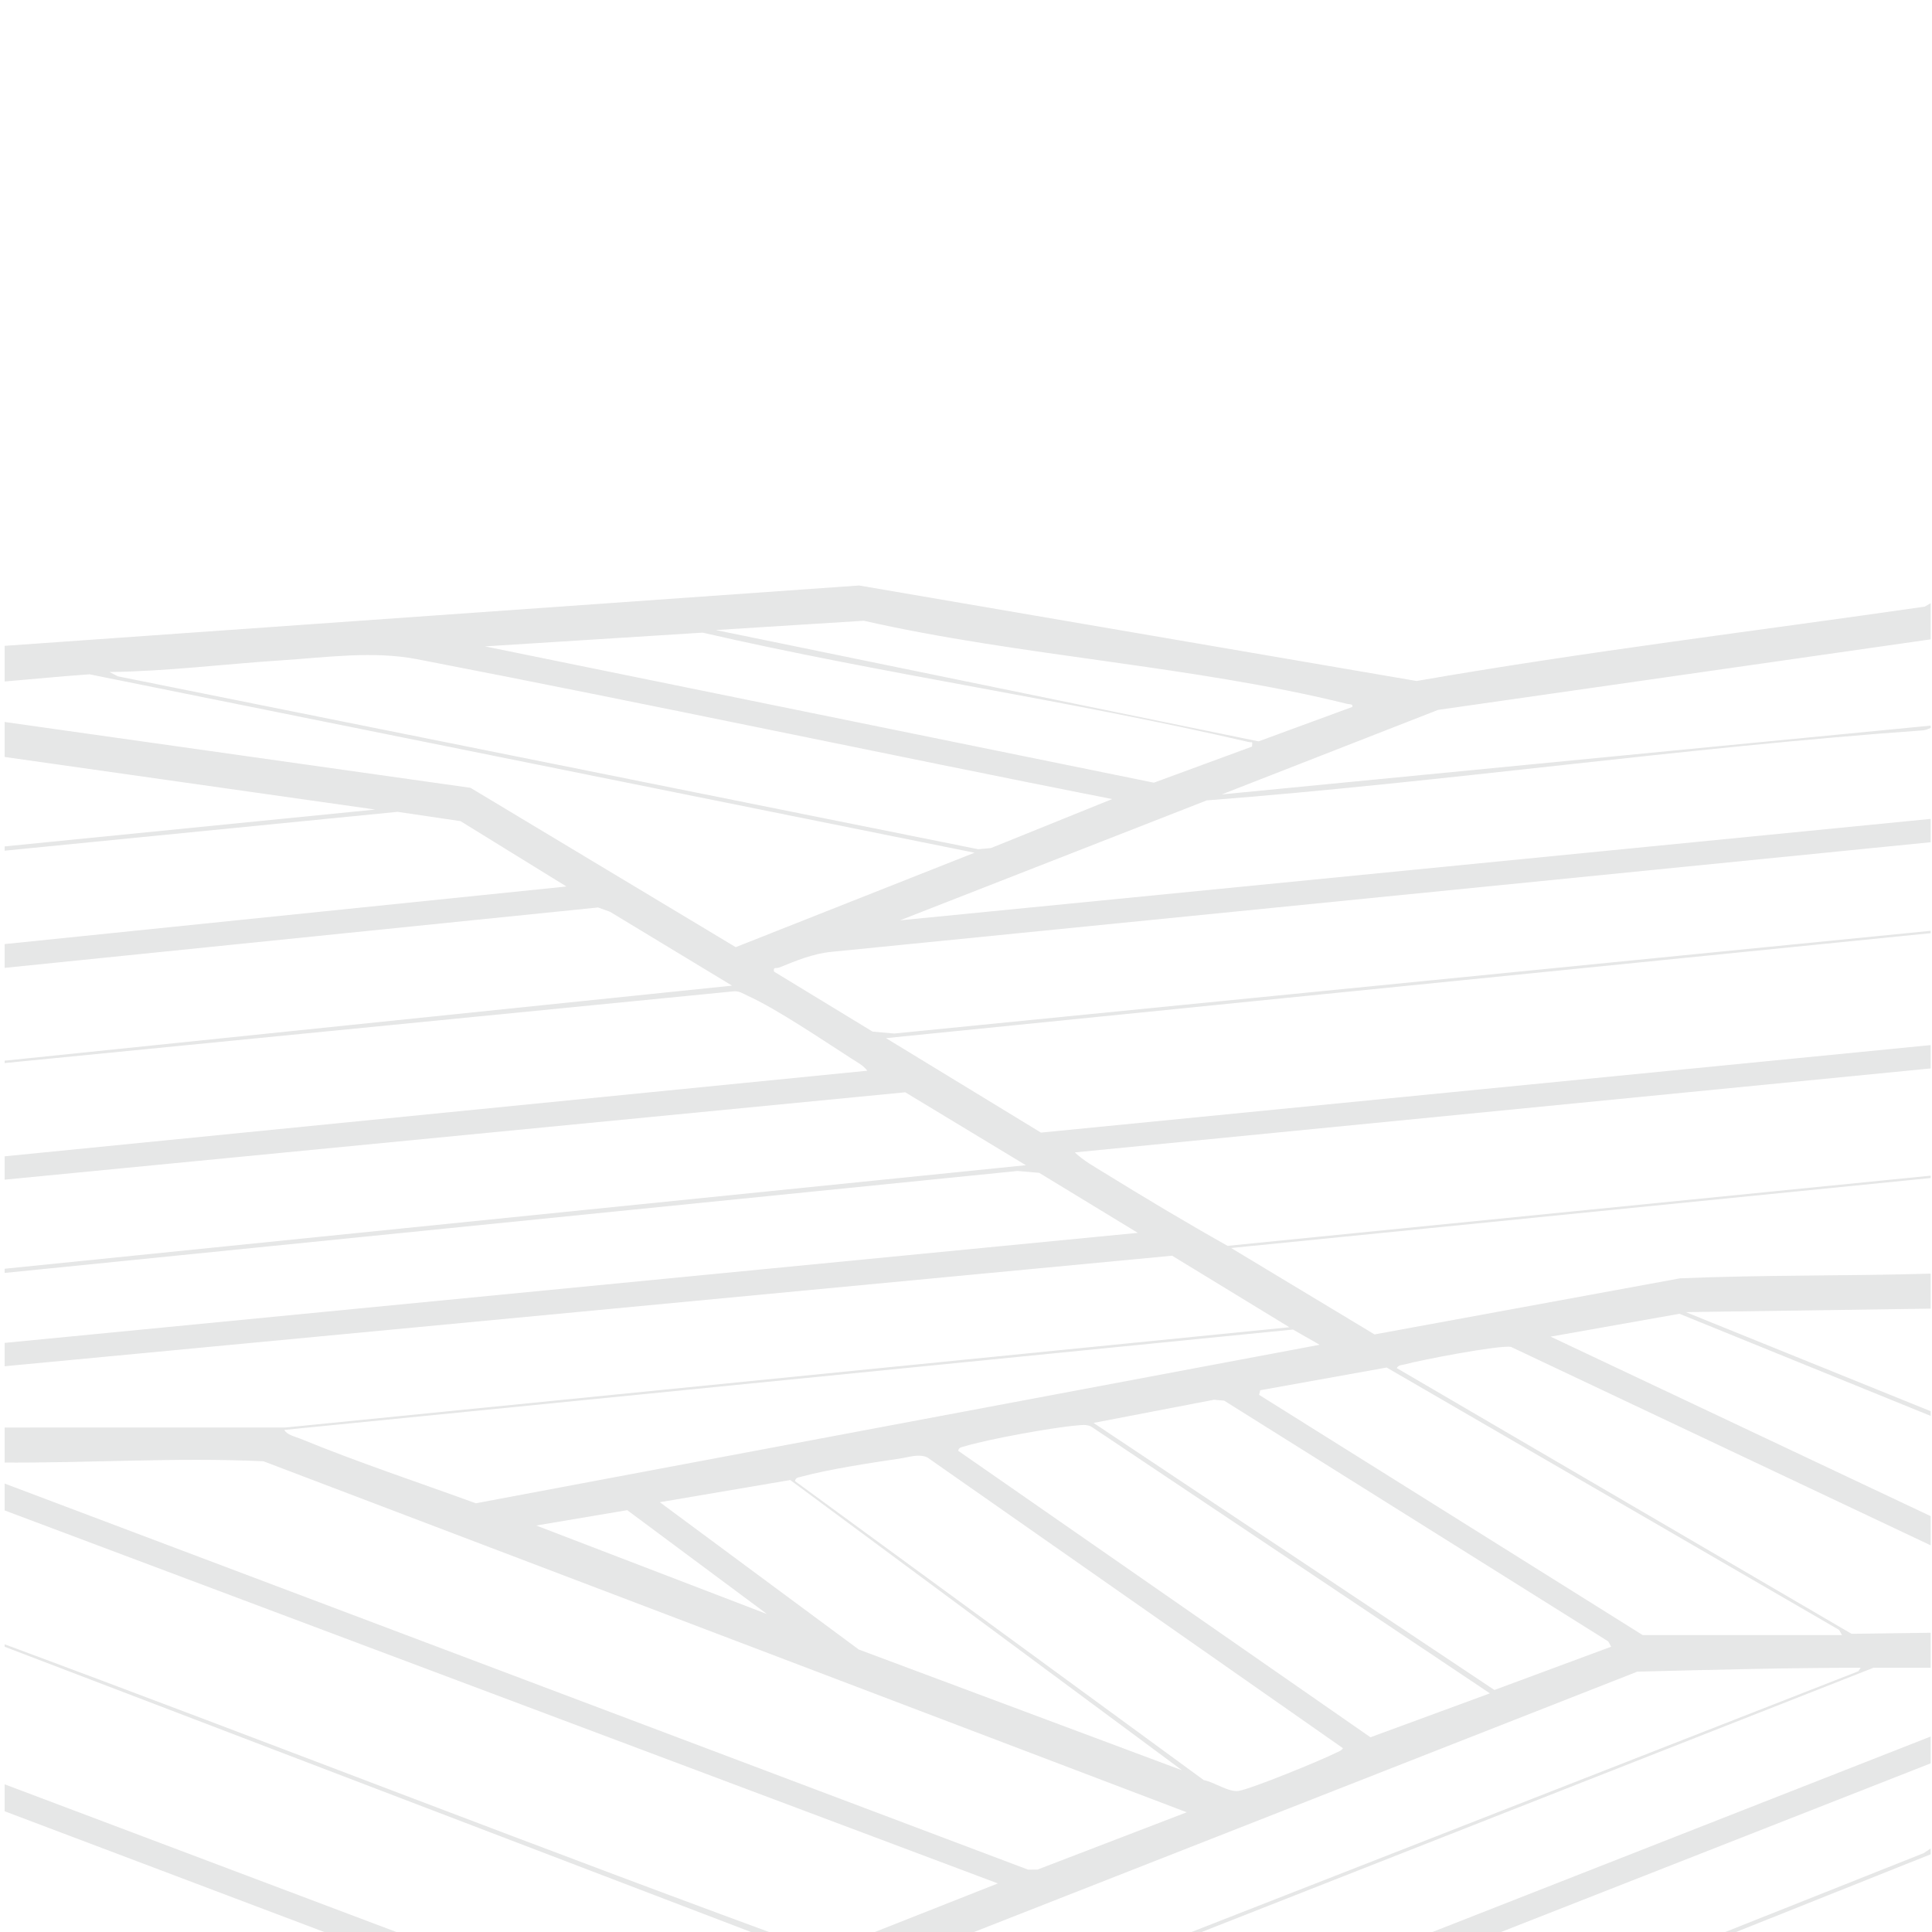
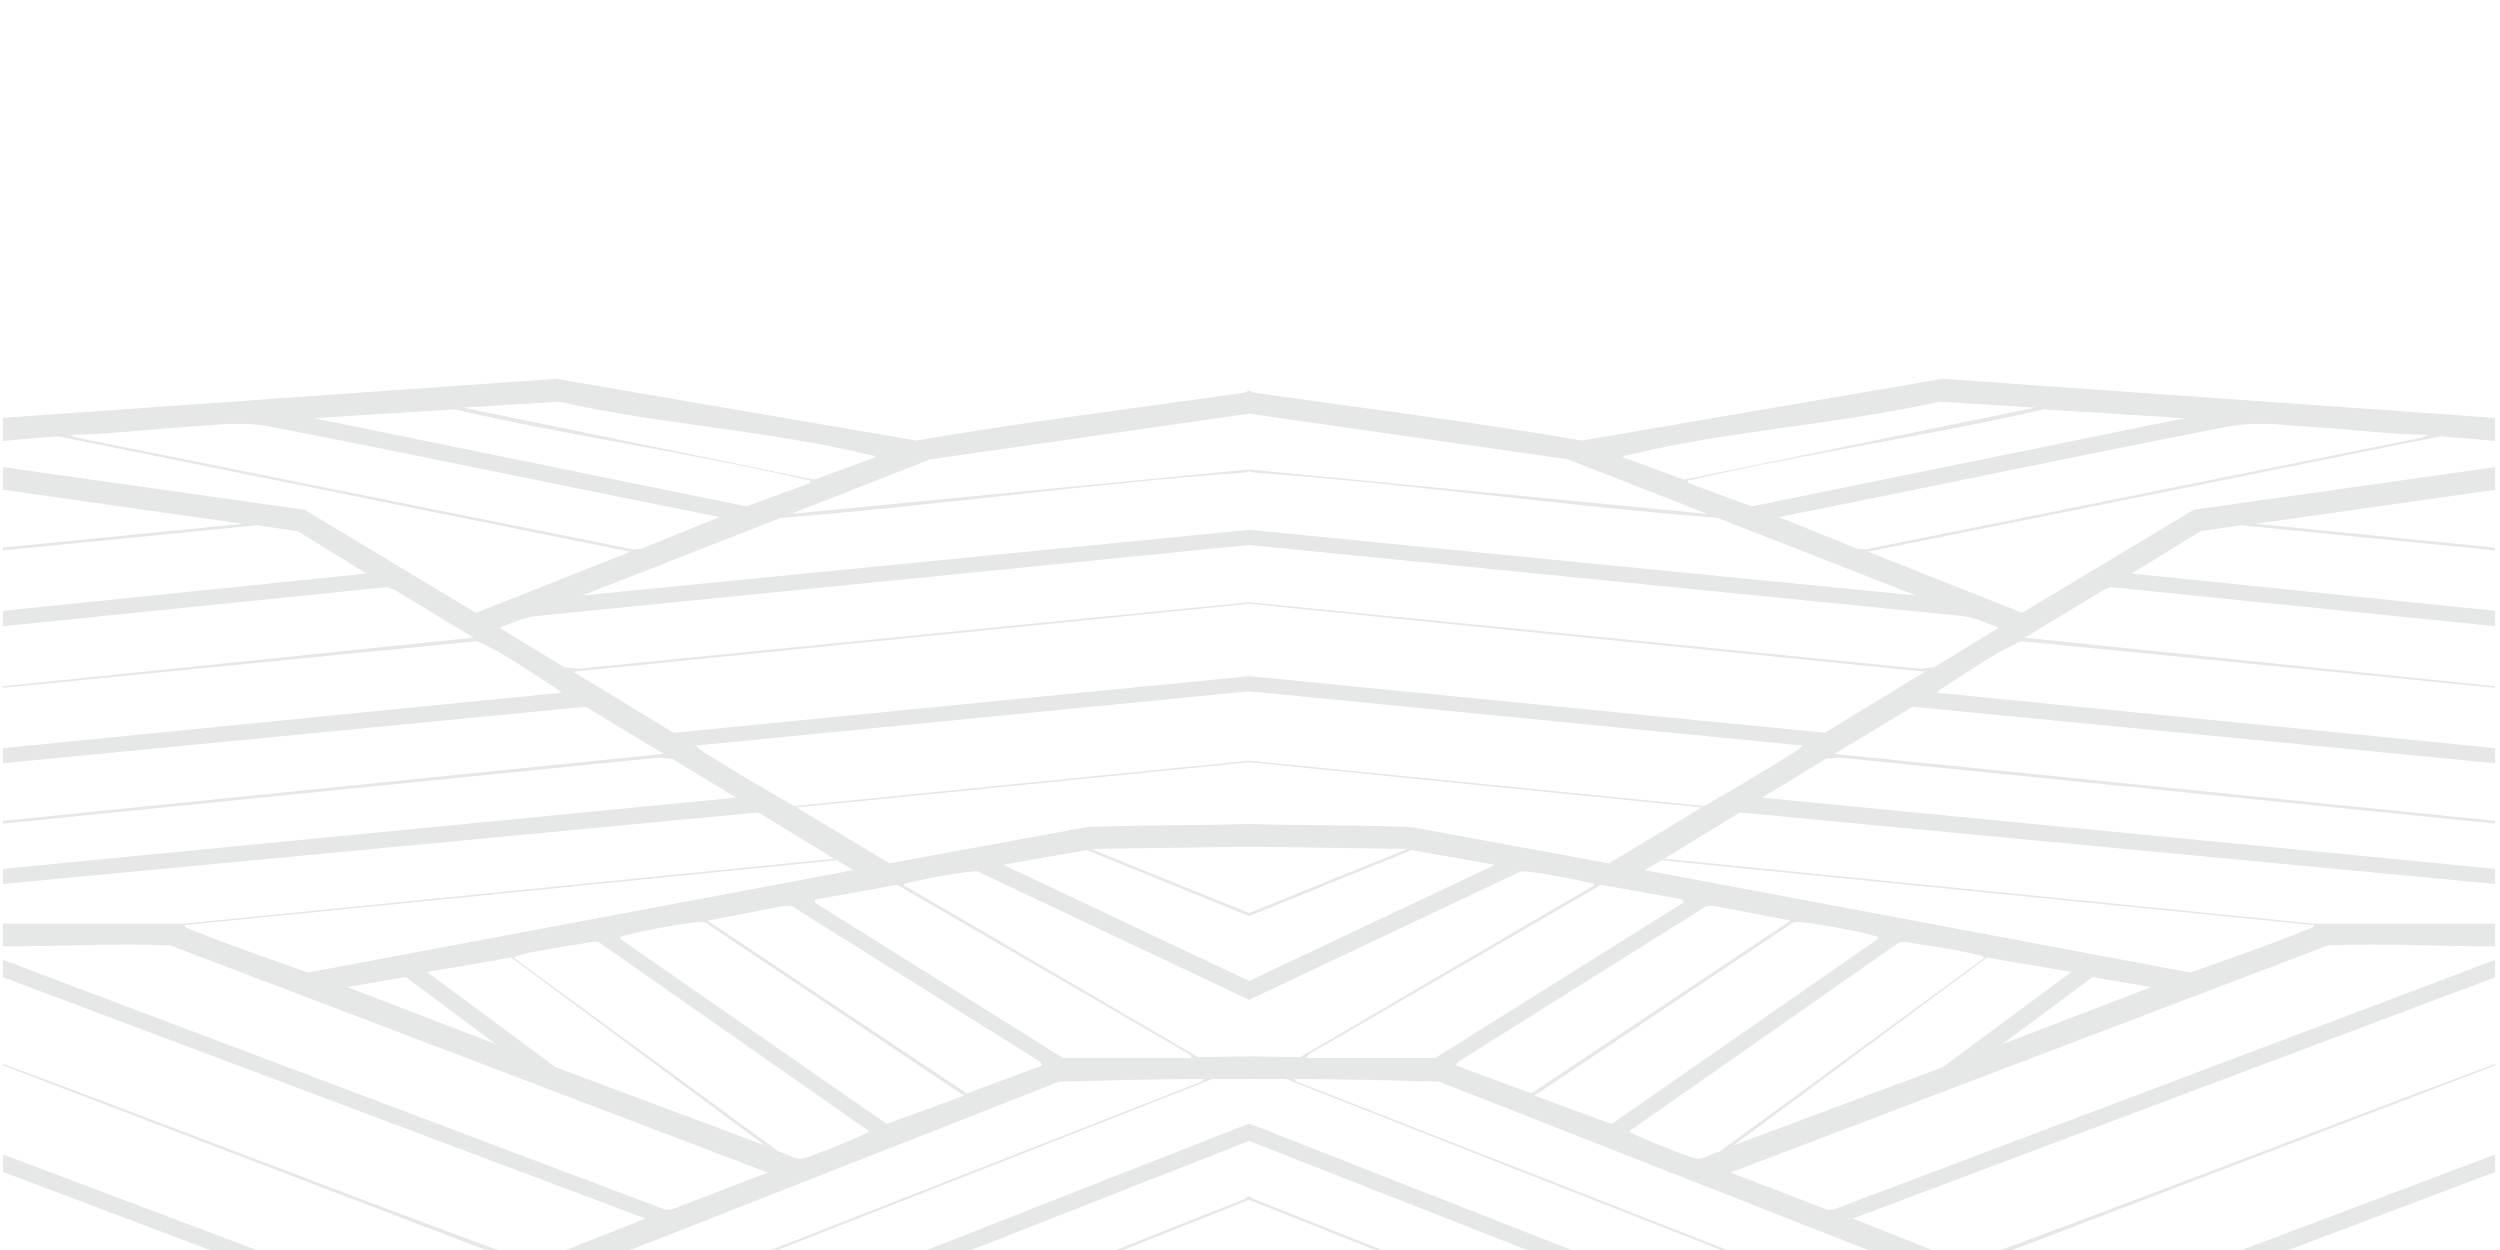
- <svg xmlns="http://www.w3.org/2000/svg" width="75mm" height="75mm" viewBox="0 0 75 75" version="1.1" id="svg1">
+ <svg xmlns="http://www.w3.org/2000/svg" width="150mm" height="75mm" viewBox="0 0 150 75" version="1.1" id="svg1">
  <defs id="defs1">
    <clipPath clipPathUnits="userSpaceOnUse" id="clipPath33">
      <path d="M 0,0 H 425.197 V 425.197 H 0 Z" transform="matrix(1.333333,0,0,-1.333333,0,566.9293)" clip-rule="evenodd" id="path33" />
    </clipPath>
    <clipPath clipPathUnits="userSpaceOnUse" id="clipPath22">
      <path d="M 0,0 H 426 V 426 H 0 Z" transform="matrix(1.333333,0,0,-1.333333,0,566.9293)" id="path22" />
    </clipPath>
    <clipPath clipPathUnits="userSpaceOnUse" id="clipPath21">
      <path d="M 0,0 H 425.197 V 425.197 H 0 Z" clip-rule="evenodd" id="path21" />
    </clipPath>
    <clipPath clipPathUnits="userSpaceOnUse" id="clipPath24">
      <path d="M 0,0 H 426 V 426 H 0 Z" transform="matrix(1.333333,0,0,-1.333333,0,566.9293)" id="path24" />
    </clipPath>
    <clipPath clipPathUnits="userSpaceOnUse" id="clipPath23">
      <path d="M 0,0 H 425.197 V 425.197 H 0 Z" clip-rule="evenodd" id="path23" />
    </clipPath>
    <clipPath clipPathUnits="userSpaceOnUse" id="clipPath26">
      <path d="M 0,0 H 426 V 426 H 0 Z" transform="matrix(1.333333,0,0,-1.333333,0,566.9293)" id="path26" />
    </clipPath>
    <clipPath clipPathUnits="userSpaceOnUse" id="clipPath25">
      <path d="M 0,0 H 425.197 V 425.197 H 0 Z" clip-rule="evenodd" id="path25" />
    </clipPath>
    <clipPath clipPathUnits="userSpaceOnUse" id="clipPath28">
      <path d="M 0,0 H 426 V 426 H 0 Z" transform="matrix(1.333333,0,0,-1.333333,0,566.9293)" id="path28" />
    </clipPath>
    <clipPath clipPathUnits="userSpaceOnUse" id="clipPath27">
      <path d="M 0,0 H 425.197 V 425.197 H 0 Z" clip-rule="evenodd" id="path27" />
    </clipPath>
+     <clipPath clipPathUnits="userSpaceOnUse" id="clipPath33-4">
+       <path d="M 0,0 H 425.197 V 425.197 H 0 Z" transform="matrix(1.333333,0,0,-1.333333,0,566.9293)" clip-rule="evenodd" id="path33-8" />
+     </clipPath>
+     <clipPath clipPathUnits="userSpaceOnUse" id="clipPath22-8">
+       <path d="M 0,0 H 426 V 426 H 0 Z" transform="matrix(1.333333,0,0,-1.333333,0,566.9293)" id="path22-2" />
+     </clipPath>
+     <clipPath clipPathUnits="userSpaceOnUse" id="clipPath21-4">
+       <path d="M 0,0 H 425.197 V 425.197 H 0 Z" clip-rule="evenodd" id="path21-5" />
+     </clipPath>
+     <clipPath clipPathUnits="userSpaceOnUse" id="clipPath24-5">
+       <path d="M 0,0 H 426 V 426 H 0 Z" transform="matrix(1.333333,0,0,-1.333333,0,566.9293)" id="path24-1" />
+     </clipPath>
+     <clipPath clipPathUnits="userSpaceOnUse" id="clipPath23-7">
+       <path d="M 0,0 H 425.197 V 425.197 H 0 Z" clip-rule="evenodd" id="path23-1" />
+     </clipPath>
+     <clipPath clipPathUnits="userSpaceOnUse" id="clipPath26-1">
+       <path d="M 0,0 H 426 V 426 H 0 Z" transform="matrix(1.333333,0,0,-1.333333,0,566.9293)" id="path26-5" />
+     </clipPath>
+     <clipPath clipPathUnits="userSpaceOnUse" id="clipPath25-2">
+       <path d="M 0,0 H 425.197 V 425.197 H 0 Z" clip-rule="evenodd" id="path25-7" />
+     </clipPath>
+     <clipPath clipPathUnits="userSpaceOnUse" id="clipPath28-6">
+       <path d="M 0,0 H 426 V 426 H 0 Z" transform="matrix(1.333333,0,0,-1.333333,0,566.9293)" id="path28-1" />
+     </clipPath>
+     <clipPath clipPathUnits="userSpaceOnUse" id="clipPath27-4">
+       <path d="M 0,0 H 425.197 V 425.197 H 0 Z" clip-rule="evenodd" id="path27-2" />
+     </clipPath>
  </defs>
  <g id="layer1">
    <g opacity="0.1" id="g33" clip-path="url(#clipPath33)" transform="matrix(0.2645833,0,0,0.2645833,0.1792468,-74.32105)">
      <g clip-path="url(#clipPath22)" id="g29">
        <path d="m 174.736,-17.494 37.208,14.627 v 2.823 L 167.422,-17.494 Z" style="fill:#050606;fill-opacity:1;fill-rule:nonzero;stroke:none" transform="matrix(1.333333,0,0,-1.333333,0,566.9293)" clip-path="url(#clipPath21)" id="path29" />
      </g>
      <g clip-path="url(#clipPath24)" id="g30">
        <path d="m 115.203,-17.494 96.741,37.978 v 2.951 L 107.633,-17.494 Z" style="fill:#050606;fill-opacity:1;fill-rule:nonzero;stroke:none" transform="matrix(1.333333,0,0,-1.333333,0,566.9293)" clip-path="url(#clipPath23)" id="path30" />
      </g>
      <g clip-path="url(#clipPath26)" id="g31">
        <path d="m 140.479,-17.494 h 1.411 l 70.054,27.97 v 0.641 l -0.768,-0.515 z" style="fill:#050606;fill-opacity:1;fill-rule:nonzero;stroke:none" transform="matrix(1.333333,0,0,-1.333333,0,566.9293)" clip-path="url(#clipPath25)" id="path31" />
      </g>
      <g clip-path="url(#clipPath28)" id="g32">
        <path d="m 155.377,139.585 -61.344,10.509 -94.556,-6.678 v -0.018 l -0.131,0.009 -0.131,-0.009 v 0.018 l -94.556,6.678 -61.344,-10.509 c -18.516,3.226 -37.283,5.49 -55.918,8.184 l -0.649,0.377 -0.649,-0.377 c -18.635,-2.694 -37.402,-4.958 -55.918,-8.184 l -61.344,10.509 -94.557,-6.678 v -0.018 l -0.13,0.009 -0.131,-0.009 v 0.018 l -94.556,6.678 -61.345,-10.509 c -18.516,3.226 -37.283,5.49 -55.918,8.184 l -0.649,0.377 v -3.977 l 54.209,-7.763 23.803,-9.302 -78.012,7.57 v -0.256 c 0.303,-0.119 0.545,-0.241 0.889,-0.265 26.301,-1.878 52.481,-5.669 78.773,-7.705 l 33.762,-13.201 -113.424,11.163 v -2.566 l 120.987,-12.065 c 2.018,-0.199 3.865,-0.976 5.726,-1.727 0.314,-0.127 0.681,0.123 0.566,-0.447 l -10.85,-6.604 -2.378,-0.209 -114.051,11.301 v -0.257 l 114.96,-11.55 -17.054,-10.397 -97.906,9.63 v -2.566 l 94.175,-9.24 c -0.903,-0.885 -2.172,-1.588 -3.257,-2.258 -4.453,-2.75 -9.022,-5.483 -13.55,-8.027 l -77.368,7.721 v -0.257 l 76.983,-7.701 -15.786,-9.51 -33.616,6.172 c -9.171,0.389 -18.399,0.243 -27.581,0.517 v -3.849 l 26.947,-0.385 -26.947,-10.906 v -0.513 l 27.643,11.237 14.184,-2.515 -41.827,-19.756 v -3.208 l 46.18,21.834 c 1.243,0.232 10.025,-1.454 11.703,-1.928 0.331,-0.093 0.652,-0.027 0.875,-0.403 l -50.047,-29.24 -8.711,0.115 v -3.849 h 6.287 l 123.3,-48.499 h 1.412 l -123.045,48.112 -0.255,0.384 c 8.201,-0.005 16.404,-0.221 24.587,-0.429 l 122.449,-48.067 h 11.034 l 46.703,17.865 v 0.097 l 0.127,-0.049 0.127,0.049 V 0.371 l 46.702,-17.865 h 11.035 l 122.448,48.067 c 8.183,0.208 16.386,0.424 24.588,0.429 l -0.255,-0.384 -123.045,-48.112 h 1.411 l 123.3,48.499 h 12.574 l 123.3,-48.499 h 1.411 L -205.3,30.618 l -0.255,0.384 c 8.202,-0.005 16.405,-0.221 24.588,-0.429 l 122.449,-48.067 h 11.034 l 46.703,17.865 3.1e-5,0.097 0.127,-0.049 0.127,0.049 3.1e-5,-0.097 L 46.175,-17.494 h 11.034 l 122.449,48.067 c 8.183,0.208 16.386,0.424 24.588,0.429 L 203.991,30.618 80.946,-17.494 h 1.411 L 205.657,31.005 h 6.287 v 3.849 l -8.711,-0.115 -50.047,29.24 c 0.223,0.376 0.544,0.31 0.875,0.403 1.678,0.474 10.46,2.16 11.703,1.928 l 46.18,-21.834 v 3.208 l -41.827,19.756 14.185,2.515 27.642,-11.237 v 0.513 l -26.946,10.906 26.946,0.385 v 3.849 c -9.182,-0.274 -18.41,-0.129 -27.581,-0.517 l -33.616,-6.172 -15.785,9.51 76.982,7.701 v 0.257 l -77.368,-7.721 c -4.527,2.543 -9.096,5.277 -13.55,8.027 -1.085,0.67 -2.353,1.372 -3.257,2.258 l 94.175,9.24 v 2.566 l -97.906,-9.63 -17.054,10.397 114.96,11.55 v 0.257 l -114.051,-11.301 -2.378,0.209 -10.851,6.604 c -0.115,0.57 0.253,0.32 0.567,0.447 1.861,0.751 3.708,1.528 5.726,1.727 l 120.987,12.065 v 2.566 L 98.521,113.247 132.282,126.448 c 26.292,2.036 52.472,5.827 78.773,7.705 0.345,0.024 0.586,0.146 0.889,0.265 v 0.256 l -78.011,-7.57 23.802,9.302 54.209,7.763 v 3.977 l -0.649,-0.377 c -18.635,-2.694 -37.402,-4.958 -55.918,-8.184 z m -187.083,2.271 c 6.281,-0.411 12.567,-1.206 18.862,-1.282 l -0.93,-0.477 -94.665,-19.024 -1.406,0.127 -13.338,5.392 c 25.499,5.041 50.944,10.462 76.472,15.392 4.854,0.937 9.997,0.201 15.005,-0.128 z M -69.822,48.345 -59.803,46.655 -85.205,36.909 Z m -25.473,-15.334 -35.587,-13.294 43.122,31.943 14.358,-2.438 z m -50.725,33.533 2.942,1.677 110.99,-11.045 c -0.291,-0.558 -1.171,-0.729 -1.732,-0.959 -6.336,-2.6 -12.909,-4.777 -19.342,-7.118 z m -6.036,1.138 -33.616,6.172 c -9.171,0.389 -18.399,0.243 -27.581,0.517 -9.182,-0.274 -18.409,-0.129 -27.581,-0.517 l -33.615,-6.172 -15.786,9.51 76.982,7.701 76.982,-7.701 z m -61.197,-8.963 27.642,11.237 14.185,-2.515 -41.827,-19.756 -41.827,19.756 14.185,2.515 z m -26.946,11.419 26.946,0.385 26.947,-0.385 -26.947,-10.906 z m -112.905,-20.916 14.358,2.438 43.122,-31.943 -35.587,13.294 z m 11.804,-12.312 -25.403,9.746 10.019,1.69 z m -32.043,12.19 c -6.434,2.341 -13.007,4.518 -19.343,7.118 -0.561,0.23 -1.441,0.401 -1.732,0.959 l 110.99,11.045 2.943,-1.677 z m 160.09,36.05 -77.368,-7.721 c -4.527,2.543 -9.096,5.277 -13.55,8.027 -1.085,0.67 -2.353,1.372 -3.257,2.258 l 94.175,9.24 94.175,-9.24 c -0.903,-0.885 -2.172,-1.588 -3.257,-2.258 -4.454,-2.75 -9.022,-5.483 -13.55,-8.027 z m 0,14.37 -97.906,-9.63 -17.054,10.397 114.96,11.55 114.96,-11.55 -17.054,-10.397 z m 114.051,1.273 -114.051,11.301 -114.05,-11.301 -2.379,0.209 -10.85,6.604 c -0.115,0.57 0.252,0.32 0.566,0.447 1.861,0.751 3.708,1.528 5.726,1.727 l 120.987,12.065 120.987,-12.065 c 2.018,-0.199 3.865,-0.976 5.726,-1.727 0.314,-0.127 0.681,0.123 0.567,-0.447 l -10.851,-6.604 z m -114.051,23.618 -113.423,-11.163 33.761,13.201 c 26.292,2.036 52.472,5.827 78.773,7.705 0.345,0.024 0.586,0.146 0.889,0.265 0.303,-0.119 0.544,-0.241 0.889,-0.265 26.301,-1.878 52.481,-5.669 78.773,-7.705 l 33.761,-13.201 z m 159.096,18.986 -73.614,-15.001 -10.808,3.973 c -0.066,0.678 -0.013,0.414 0.382,0.506 19.86,4.614 40.2,7.461 60.079,12.034 z m -94.901,-6.331 c 16.985,4.214 36.013,5.251 53.207,9.152 l 16.29,-1.025 -59.73,-12.251 -10.32,3.789 c -0.077,0.369 0.289,0.269 0.554,0.335 z m -118.403,-0.659 54.208,7.763 54.209,-7.763 23.802,-9.302 -78.011,7.57 -78.011,-7.57 z m -63.194,9.811 c 17.194,-3.901 36.222,-4.938 53.207,-9.152 0.265,-0.066 0.631,0.034 0.554,-0.335 l -10.32,-3.789 -59.73,12.251 z m -17.733,-1.309 c 19.88,-4.573 40.22,-7.42 60.079,-12.034 0.395,-0.092 0.448,0.172 0.383,-0.506 l -10.809,-3.973 -73.614,15.001 z m -46.412,-3.052 c 5.008,0.329 10.151,1.065 15.005,0.128 25.527,-4.93 50.972,-10.351 76.471,-15.392 l -13.338,-5.392 -1.406,-0.127 -94.664,19.024 -0.93,0.477 c 6.294,0.076 12.581,0.871 18.862,1.282 z m -180.009,-5.126 c -0.076,0.369 0.29,0.269 0.554,0.335 16.985,4.214 36.013,5.251 53.207,9.152 l 16.29,-1.025 -59.73,-12.251 z m 11.033,-4.362 c -0.066,0.678 -0.012,0.414 0.382,0.506 19.86,4.614 40.2,7.461 60.08,12.034 l 23.96,-1.512 -73.614,-15.001 z m 28.735,-11.168 -13.338,5.392 c 25.499,5.041 50.944,10.462 76.472,15.392 4.853,0.937 9.996,0.201 15.005,-0.128 6.28,-0.411 12.567,-1.206 18.862,-1.282 l -0.93,-0.477 -94.665,-19.024 z m 1.802,-0.51 97.392,19.633 c 3.081,-0.216 6.159,-0.521 9.234,-0.78 0.119,-0.01 0.301,0.056 0.484,0.11 0.07,0.061 0.167,0.073 0.278,0.061 0.11,0.012 0.208,0 0.277,-0.061 0.184,-0.054 0.366,-0.12 0.484,-0.11 3.075,0.259 6.154,0.564 9.234,0.78 l 97.393,-19.633 -26.283,-10.394 -29.187,17.535 -51.918,7.337 -51.919,-7.337 -29.186,-17.535 z m 107.515,-22.967 -0.127,0.013 -0.127,-0.013 v 0.026 l -80.578,8.313 13.429,8.128 1.322,0.476 65.954,-6.713 65.954,6.713 1.322,-0.476 13.428,-8.128 -80.577,-8.313 z m -0.127,23.127 43.889,4.34 6.931,-1.024 11.661,-7.195 -62.354,-6.392 v -0.026 l -0.127,0.013 -0.127,-0.013 -10e-4,0.026 -62.354,6.392 11.661,7.195 6.931,1.024 z m -41.44,4.589 41.308,5.863 c 10e-4,0.013 10e-4,0.025 10e-4,0.038 l 0.131,-0.019 0.13,0.019 c 10e-4,-0.013 10e-4,-0.025 10e-4,-0.038 l 41.308,-5.863 -41.399,-4.118 c -0.015,0.019 -0.026,0.039 -0.04,0.058 -0.015,-0.019 -0.026,-0.039 -0.041,-0.058 z m -52.328,-27.353 c 3.138,2.013 8.126,5.401 11.352,6.867 0.519,0.237 0.936,0.554 1.573,0.481 l 80.843,-7.955 80.843,7.955 c 0.636,0.073 1.053,-0.244 1.572,-0.481 3.226,-1.466 8.214,-4.854 11.352,-6.867 0.606,-0.389 1.401,-0.804 1.818,-1.387 l -95.456,-9.471 v -0.026 l -0.129,0.013 -0.13,-0.013 v 0.026 l -95.455,9.471 c 0.416,0.583 1.211,0.999 1.817,1.387 z m -5.994,-3.759 99.762,-9.678 99.761,9.678 13.272,-8.025 -112.783,-11.434 -0.25,0.019 -0.251,-0.019 -112.783,11.434 z m -14.741,-8.865 2.378,0.209 112.125,-11.287 112.124,11.287 2.379,-0.209 10.85,-6.603 -125.224,-12.161 v -0.025 l -0.129,0.013 -0.13,-0.013 v 0.025 l -125.224,12.161 z m -14.624,-9.117 129.127,-12.226 129.126,12.226 12.905,-7.873 -110.471,-11.033 -31.431,-0.004 v 0 h -0.129 -0.13 v 0 l -31.43,0.004 -110.472,11.033 z m -13.297,-8.125 110.99,-11.045 c -0.291,-0.558 -1.171,-0.729 -1.732,-0.959 -6.336,-2.6 -12.909,-4.777 -19.342,-7.118 l -92.858,17.444 z m 73.256,-19.876 10.02,-1.69 -25.403,-9.746 z m -25.473,-15.334 -35.587,-13.294 43.122,31.943 14.359,-2.438 z m -86.267,1.586 h -21.94 l 0.331,0.576 49.781,28.868 13.911,-2.499 0.127,-0.509 z m 3.464,-1.281 0.324,0.585 42.266,26.494 1.122,0.098 13.255,-2.549 -44.115,-29.391 z m 13.345,-5.131 43.889,29.366 c 0.528,0.253 1.075,0.156 1.626,0.11 2.627,-0.222 9.853,-1.533 12.325,-2.302 0.287,-0.089 0.62,-0.089 0.665,-0.486 L -576.803,23.351 Z m 27.651,-10.736 c -1.467,0.245 -9.12,3.384 -10.712,4.192 -0.283,0.144 -0.583,0.22 -0.769,0.51 l 45.742,32.004 c 0.946,0.428 2.048,0.011 3.057,-0.136 3.196,-0.468 7.783,-1.174 10.834,-1.996 0.297,-0.08 0.616,-0.092 0.665,-0.485 l -44.982,-32.902 c -1.133,-0.202 -2.754,-1.366 -3.835,-1.186 z m 186.184,-33.872 -1.156,-1.028 -48.58,18.207 -48.58,-18.207 -1.156,1.028 -17.108,6.629 66.464,25.109 -0.006,0.289 0.386,-0.146 0.386,0.146 -0.006,-0.289 66.463,-25.109 z m 20.873,8.224 -70.609,26.621 -70.61,-26.621 -19.33,7.386 89.933,34.376 c 10e-4,0.001 0.002,0.003 0.002,0.004 l 0.005,-0.002 0.004,0.002 c 10e-4,-0.001 10e-4,-0.003 0.002,-0.004 l 89.933,-34.376 z m -70.655,42.007 c -30.306,-11.232 -60.398,-23.042 -90.77,-34.096 l -19.138,7.558 109.576,41.151 -0.008,0.287 0.386,-0.145 0.386,0.145 -0.009,-0.287 109.577,-41.151 -19.139,-7.558 C -365.407,10.766 -395.5,22.577 -425.805,33.809 M -311.536,8.793 -312.569,8.782 -425.851,51.519 -539.134,8.782 l -1.033,0.011 -16.423,6.304 101.603,38.629 c 9.687,0.447 19.333,-0.22 29.005,-0.14 v 0.001 c 0.043,-4e-4 0.087,-2e-4 0.131,-6e-4 0.043,4e-4 0.087,2e-4 0.131,6e-4 v -0.001 c 9.671,-0.08 19.318,0.588 29.004,0.14 l 101.604,-38.629 z m 32.844,12.848 c -1.591,-0.809 -9.245,-3.947 -10.711,-4.192 -1.081,-0.181 -2.702,0.984 -3.836,1.186 l -44.982,32.902 c 0.05,0.393 0.368,0.405 0.666,0.485 3.05,0.823 7.637,1.528 10.834,1.996 1.008,0.148 2.111,0.564 3.056,0.136 l 45.742,-32.004 c -0.186,-0.29 -0.486,-0.366 -0.769,-0.51 z m 3.792,1.709 -45.358,31.522 c 0.045,0.397 0.378,0.397 0.665,0.486 2.472,0.77 9.698,2.081 12.325,2.302 0.552,0.046 1.098,0.143 1.626,-0.11 l 43.89,-29.366 z m 13.64,5.204 -44.115,29.391 13.255,2.549 1.122,-0.098 42.266,-26.494 0.324,-0.585 z m 16.316,6.043 -42.21,26.435 0.128,0.509 13.91,2.499 49.781,-28.868 0.331,-0.576 z m 31.691,0.257 -8.711,-0.115 -50.047,29.24 c 0.223,0.376 0.544,0.31 0.875,0.403 1.678,0.474 10.46,2.16 11.704,1.928 l 46.179,-21.834 46.18,21.834 c 1.243,0.232 10.025,-1.454 11.703,-1.928 0.331,-0.093 0.652,-0.027 0.875,-0.403 l -50.047,-29.24 z m 31.691,-0.257 h -21.94 l 0.331,0.576 49.781,28.868 13.911,-2.499 0.127,-0.509 z m 3.464,-1.281 0.324,0.585 42.266,26.494 1.122,0.098 13.255,-2.549 -44.115,-29.391 z m 13.345,-5.131 43.889,29.366 c 0.528,0.253 1.075,0.156 1.626,0.11 2.627,-0.222 9.853,-1.533 12.325,-2.302 0.287,-0.089 0.62,-0.089 0.665,-0.486 L -151.606,23.351 Z m 27.65,-10.736 c -1.466,0.245 -9.119,3.384 -10.711,4.192 -0.283,0.144 -0.583,0.22 -0.769,0.51 l 45.742,32.004 c 0.946,0.428 2.048,0.011 3.056,-0.136 3.197,-0.468 7.784,-1.174 10.834,-1.996 0.297,-0.08 0.616,-0.092 0.665,-0.485 L -133.267,18.635 c -1.133,-0.202 -2.755,-1.366 -3.836,-1.186 z M 49.082,-16.422 47.926,-17.451 -0.654,0.757 -49.235,-17.451 l -1.156,1.028 -17.107,6.629 66.463,25.109 -0.006,0.289 0.386,-0.146 0.386,0.146 L -0.274,15.316 66.189,-9.793 Z M 69.955,-8.198 -0.654,18.423 -71.264,-8.198 -90.594,-0.812 -0.661,33.564 c 9.08e-4,0.001 0.002,0.003 0.002,0.004 l 0.004,-0.002 0.004,0.002 c 9.4e-4,-0.001 0.002,-0.003 0.002,-0.004 L 89.285,-0.812 Z M -0.701,33.809 C -31.006,22.577 -61.099,10.766 -91.47,-0.288 L -110.608,7.27 -1.032,48.421 -1.041,48.708 -0.654,48.563 -0.268,48.708 -0.277,48.421 109.3,7.27 90.161,-0.288 C 59.79,10.766 29.697,22.577 -0.608,33.809 M 113.661,8.793 112.628,8.782 -0.654,51.519 -113.937,8.782 l -1.033,0.011 -16.423,6.304 101.603,38.629 c 9.687,0.447 19.333,-0.22 29.005,-0.14 l -3.1e-5,0.001 c 0.044,-4e-4 0.087,-2e-4 0.131,-6e-4 0.044,4e-4 0.087,2e-4 0.131,6e-4 l -3.2e-5,-0.001 C 9.148,53.506 18.795,54.174 28.481,53.726 L 130.084,15.098 Z M 83.896,36.909 58.494,46.655 68.513,48.345 Z M 72.093,49.221 86.451,51.66 129.573,19.716 93.986,33.011 Z M 146.505,21.642 c -1.592,-0.809 -9.245,-3.947 -10.711,-4.192 -1.081,-0.181 -2.703,0.984 -3.836,1.186 L 86.976,51.537 c 0.049,0.393 0.368,0.405 0.665,0.485 3.05,0.823 7.637,1.528 10.834,1.996 1.009,0.148 2.11,0.564 3.056,0.136 l 45.742,-32.004 c -0.186,-0.29 -0.486,-0.366 -0.769,-0.51 z m 3.792,1.709 -45.358,31.522 c 0.045,0.397 0.378,0.397 0.665,0.486 2.472,0.77 9.698,2.081 12.325,2.302 0.552,0.046 1.098,0.143 1.626,-0.11 L 163.444,28.185 Z m 13.64,5.204 -44.115,29.391 13.255,2.549 1.122,-0.098 42.266,-26.494 0.324,-0.585 z m -11.856,35.486 49.781,-28.868 0.331,-0.576 h -21.94 l -42.21,26.435 0.127,0.509 z m -7.37,2.503 -92.858,-17.444 c -6.433,2.341 -13.006,4.518 -19.342,7.118 -0.561,0.23 -1.442,0.401 -1.732,0.959 L 141.769,68.221 Z M 141.377,68.472 30.906,57.439 -0.525,57.435 v 0 h -0.13 -0.13 v 0 L -32.215,57.439 -142.686,68.472 -129.781,76.345 -0.654,64.119 128.472,76.345 Z M 124.699,78.859 -0.525,66.698 v -0.025 l -0.13,0.013 -0.13,-0.013 v 0.025 l -125.224,12.161 10.851,6.603 2.378,0.209 L -0.654,74.384 111.47,85.671 113.848,85.463 Z M 99.107,94.328 112.379,86.302 -0.404,74.868 -0.654,74.888 -0.905,74.868 -113.688,86.302 l 13.272,8.025 99.762,-9.678 z M 93.113,98.086 c 0.606,-0.389 1.401,-0.804 1.818,-1.387 L -0.525,87.227 v -0.026 l -0.13,0.013 -0.13,-0.013 v 0.026 L -96.24,96.699 c 0.417,0.583 1.212,0.999 1.818,1.387 3.138,2.013 8.126,5.401 11.352,6.867 0.519,0.237 0.936,0.554 1.573,0.481 L -0.654,97.479 80.189,105.434 c 0.636,0.073 1.053,-0.244 1.573,-0.481 3.226,-1.466 8.214,-4.854 11.352,-6.867 z m -93.767,22.764 43.889,4.34 6.931,-1.024 11.661,-7.195 -62.354,-6.392 -6.26e-4,-0.026 -0.127,0.013 -0.127,-0.013 -6.27e-4,0.026 -62.354,6.392 11.661,7.195 6.931,1.024 z m -41.439,4.589 41.308,5.863 c 2.82e-4,0.013 2.51e-4,0.025 5.33e-4,0.038 l 0.131,-0.019 0.131,0.019 c 2.82e-4,-0.013 2.5e-4,-0.025 5.32e-4,-0.038 L 40.785,125.439 -0.614,121.321 c -0.015,0.019 -0.026,0.039 -0.041,0.058 -0.014,-0.019 -0.025,-0.039 -0.041,-0.058 z m 41.439,-17.486 65.954,6.713 1.322,-0.476 13.428,-8.128 -80.578,-8.313 9.4e-5,-0.026 -0.127,0.013 -0.127,-0.013 9.4e-5,0.026 -80.578,8.313 13.428,8.128 1.322,0.476 z m 81.105,2.343 -29.187,17.535 -51.918,7.337 -51.918,-7.337 -29.187,-17.535 -26.282,10.394 97.392,19.633 c 3.08,-0.216 6.159,-0.521 9.234,-0.78 0.118,-0.01 0.3,0.056 0.484,0.11 0.069,0.061 0.167,0.073 0.277,0.061 0.11,0.012 0.208,0 0.277,-0.061 0.184,-0.054 0.366,-0.12 0.484,-0.11 3.075,0.259 6.154,0.564 9.234,0.78 L 106.733,120.69 Z m 28.084,10.904 -1.406,-0.127 -94.665,19.024 -0.93,0.477 c 6.295,0.076 12.582,0.871 18.862,1.282 5.008,0.329 10.151,1.065 15.005,0.128 25.528,-4.93 50.972,-10.351 76.472,-15.392 z m 28.735,11.168 -10.808,-3.973 -73.614,15.001 23.96,1.512 c 19.88,-4.573 40.219,-7.42 60.079,-12.034 0.395,-0.092 0.448,0.172 0.382,-0.506 z m 11.033,4.362 -10.32,-3.789 -59.73,12.251 16.29,1.025 c 17.194,-3.901 36.222,-4.938 53.207,-9.152 0.265,-0.066 0.631,0.034 0.554,-0.335 z" style="fill:#050606;fill-opacity:1;fill-rule:nonzero;stroke:none" transform="matrix(1.333333,0,0,-1.333333,0,566.9293)" clip-path="url(#clipPath27)" id="path32" />
      </g>
    </g>
  </g>
+   <g id="layer1-2" transform="translate(75.20271,-0.2249644)">
+     <g opacity="0.1" id="g33-2" clip-path="url(#clipPath33-4)" transform="matrix(-0.2645833,0,0,0.2645833,74.5139,-74.09538)">
+       <g clip-path="url(#clipPath22-8)" id="g29-1">
+         <path d="m 174.736,-17.494 37.208,14.627 v 2.823 L 167.422,-17.494 Z" style="fill:#050606;fill-opacity:1;fill-rule:nonzero;stroke:none" transform="matrix(1.333333,0,0,-1.333333,0,566.9293)" clip-path="url(#clipPath21-4)" id="path29-6" />
+       </g>
+       <g clip-path="url(#clipPath24-5)" id="g30-8">
+         <path d="m 115.203,-17.494 96.741,37.978 v 2.951 L 107.633,-17.494 Z" style="fill:#050606;fill-opacity:1;fill-rule:nonzero;stroke:none" transform="matrix(1.333333,0,0,-1.333333,0,566.9293)" clip-path="url(#clipPath23-7)" id="path30-5" />
+       </g>
+       <g clip-path="url(#clipPath26-1)" id="g31-7">
+         <path d="m 140.479,-17.494 h 1.411 l 70.054,27.97 v 0.641 l -0.768,-0.515 z" style="fill:#050606;fill-opacity:1;fill-rule:nonzero;stroke:none" transform="matrix(1.333333,0,0,-1.333333,0,566.9293)" clip-path="url(#clipPath25-2)" id="path31-6" />
+       </g>
+       <g clip-path="url(#clipPath28-6)" id="g32-1">
+         <path d="m 155.377,139.585 -61.344,10.509 -94.556,-6.678 v -0.018 l -0.131,0.009 -0.131,-0.009 v 0.018 l -94.556,6.678 -61.344,-10.509 c -18.516,3.226 -37.283,5.49 -55.918,8.184 l -0.649,0.377 -0.649,-0.377 c -18.635,-2.694 -37.402,-4.958 -55.918,-8.184 l -61.344,10.509 -94.557,-6.678 v -0.018 l -0.13,0.009 -0.131,-0.009 v 0.018 l -94.556,6.678 -61.345,-10.509 c -18.516,3.226 -37.283,5.49 -55.918,8.184 l -0.649,0.377 v -3.977 l 54.209,-7.763 23.803,-9.302 -78.012,7.57 v -0.256 c 0.303,-0.119 0.545,-0.241 0.889,-0.265 26.301,-1.878 52.481,-5.669 78.773,-7.705 l 33.762,-13.201 -113.424,11.163 v -2.566 l 120.987,-12.065 c 2.018,-0.199 3.865,-0.976 5.726,-1.727 0.314,-0.127 0.681,0.123 0.566,-0.447 l -10.85,-6.604 -2.378,-0.209 -114.051,11.301 v -0.257 l 114.96,-11.55 -17.054,-10.397 -97.906,9.63 v -2.566 l 94.175,-9.24 c -0.903,-0.885 -2.172,-1.588 -3.257,-2.258 -4.453,-2.75 -9.022,-5.483 -13.55,-8.027 l -77.368,7.721 v -0.257 l 76.983,-7.701 -15.786,-9.51 -33.616,6.172 c -9.171,0.389 -18.399,0.243 -27.581,0.517 v -3.849 l 26.947,-0.385 -26.947,-10.906 v -0.513 l 27.643,11.237 14.184,-2.515 -41.827,-19.756 v -3.208 l 46.18,21.834 c 1.243,0.232 10.025,-1.454 11.703,-1.928 0.331,-0.093 0.652,-0.027 0.875,-0.403 l -50.047,-29.24 -8.711,0.115 v -3.849 h 6.287 l 123.3,-48.499 h 1.412 l -123.045,48.112 -0.255,0.384 c 8.201,-0.005 16.404,-0.221 24.587,-0.429 l 122.449,-48.067 h 11.034 l 46.703,17.865 v 0.097 l 0.127,-0.049 0.127,0.049 V 0.371 l 46.702,-17.865 h 11.035 l 122.448,48.067 c 8.183,0.208 16.386,0.424 24.588,0.429 l -0.255,-0.384 -123.045,-48.112 h 1.411 l 123.3,48.499 h 12.574 l 123.3,-48.499 h 1.411 L -205.3,30.618 l -0.255,0.384 c 8.202,-0.005 16.405,-0.221 24.588,-0.429 l 122.449,-48.067 h 11.034 l 46.703,17.865 3.1e-5,0.097 0.127,-0.049 0.127,0.049 3.1e-5,-0.097 L 46.175,-17.494 h 11.034 l 122.449,48.067 c 8.183,0.208 16.386,0.424 24.588,0.429 L 203.991,30.618 80.946,-17.494 h 1.411 L 205.657,31.005 h 6.287 v 3.849 l -8.711,-0.115 -50.047,29.24 c 0.223,0.376 0.544,0.31 0.875,0.403 1.678,0.474 10.46,2.16 11.703,1.928 l 46.18,-21.834 v 3.208 l -41.827,19.756 14.185,2.515 27.642,-11.237 v 0.513 l -26.946,10.906 26.946,0.385 v 3.849 c -9.182,-0.274 -18.41,-0.129 -27.581,-0.517 l -33.616,-6.172 -15.785,9.51 76.982,7.701 v 0.257 l -77.368,-7.721 c -4.527,2.543 -9.096,5.277 -13.55,8.027 -1.085,0.67 -2.353,1.372 -3.257,2.258 l 94.175,9.24 v 2.566 l -97.906,-9.63 -17.054,10.397 114.96,11.55 v 0.257 l -114.051,-11.301 -2.378,0.209 -10.851,6.604 c -0.115,0.57 0.253,0.32 0.567,0.447 1.861,0.751 3.708,1.528 5.726,1.727 l 120.987,12.065 v 2.566 L 98.521,113.247 132.282,126.448 c 26.292,2.036 52.472,5.827 78.773,7.705 0.345,0.024 0.586,0.146 0.889,0.265 v 0.256 l -78.011,-7.57 23.802,9.302 54.209,7.763 v 3.977 l -0.649,-0.377 c -18.635,-2.694 -37.402,-4.958 -55.918,-8.184 z m -187.083,2.271 c 6.281,-0.411 12.567,-1.206 18.862,-1.282 l -0.93,-0.477 -94.665,-19.024 -1.406,0.127 -13.338,5.392 c 25.499,5.041 50.944,10.462 76.472,15.392 4.854,0.937 9.997,0.201 15.005,-0.128 z M -69.822,48.345 -59.803,46.655 -85.205,36.909 Z m -25.473,-15.334 -35.587,-13.294 43.122,31.943 14.358,-2.438 z m -50.725,33.533 2.942,1.677 110.99,-11.045 c -0.291,-0.558 -1.171,-0.729 -1.732,-0.959 -6.336,-2.6 -12.909,-4.777 -19.342,-7.118 z m -6.036,1.138 -33.616,6.172 c -9.171,0.389 -18.399,0.243 -27.581,0.517 -9.182,-0.274 -18.409,-0.129 -27.581,-0.517 l -33.615,-6.172 -15.786,9.51 76.982,7.701 76.982,-7.701 z m -61.197,-8.963 27.642,11.237 14.185,-2.515 -41.827,-19.756 -41.827,19.756 14.185,2.515 z m -26.946,11.419 26.946,0.385 26.947,-0.385 -26.947,-10.906 z m -112.905,-20.916 14.358,2.438 43.122,-31.943 -35.587,13.294 z m 11.804,-12.312 -25.403,9.746 10.019,1.69 z m -32.043,12.19 c -6.434,2.341 -13.007,4.518 -19.343,7.118 -0.561,0.23 -1.441,0.401 -1.732,0.959 l 110.99,11.045 2.943,-1.677 z m 160.09,36.05 -77.368,-7.721 c -4.527,2.543 -9.096,5.277 -13.55,8.027 -1.085,0.67 -2.353,1.372 -3.257,2.258 l 94.175,9.24 94.175,-9.24 c -0.903,-0.885 -2.172,-1.588 -3.257,-2.258 -4.454,-2.75 -9.022,-5.483 -13.55,-8.027 z m 0,14.37 -97.906,-9.63 -17.054,10.397 114.96,11.55 114.96,-11.55 -17.054,-10.397 z m 114.051,1.273 -114.051,11.301 -114.05,-11.301 -2.379,0.209 -10.85,6.604 c -0.115,0.57 0.252,0.32 0.566,0.447 1.861,0.751 3.708,1.528 5.726,1.727 l 120.987,12.065 120.987,-12.065 c 2.018,-0.199 3.865,-0.976 5.726,-1.727 0.314,-0.127 0.681,0.123 0.567,-0.447 l -10.851,-6.604 z m -114.051,23.618 -113.423,-11.163 33.761,13.201 c 26.292,2.036 52.472,5.827 78.773,7.705 0.345,0.024 0.586,0.146 0.889,0.265 0.303,-0.119 0.544,-0.241 0.889,-0.265 26.301,-1.878 52.481,-5.669 78.773,-7.705 l 33.761,-13.201 z m 159.096,18.986 -73.614,-15.001 -10.808,3.973 c -0.066,0.678 -0.013,0.414 0.382,0.506 19.86,4.614 40.2,7.461 60.079,12.034 z m -94.901,-6.331 c 16.985,4.214 36.013,5.251 53.207,9.152 l 16.29,-1.025 -59.73,-12.251 -10.32,3.789 c -0.077,0.369 0.289,0.269 0.554,0.335 z m -118.403,-0.659 54.208,7.763 54.209,-7.763 23.802,-9.302 -78.011,7.57 -78.011,-7.57 z m -63.194,9.811 c 17.194,-3.901 36.222,-4.938 53.207,-9.152 0.265,-0.066 0.631,0.034 0.554,-0.335 l -10.32,-3.789 -59.73,12.251 z m -17.733,-1.309 c 19.88,-4.573 40.22,-7.42 60.079,-12.034 0.395,-0.092 0.448,0.172 0.383,-0.506 l -10.809,-3.973 -73.614,15.001 z m -46.412,-3.052 c 5.008,0.329 10.151,1.065 15.005,0.128 25.527,-4.93 50.972,-10.351 76.471,-15.392 l -13.338,-5.392 -1.406,-0.127 -94.664,19.024 -0.93,0.477 c 6.294,0.076 12.581,0.871 18.862,1.282 z m -180.009,-5.126 c -0.076,0.369 0.29,0.269 0.554,0.335 16.985,4.214 36.013,5.251 53.207,9.152 l 16.29,-1.025 -59.73,-12.251 z m 11.033,-4.362 c -0.066,0.678 -0.012,0.414 0.382,0.506 19.86,4.614 40.2,7.461 60.08,12.034 l 23.96,-1.512 -73.614,-15.001 z m 28.735,-11.168 -13.338,5.392 c 25.499,5.041 50.944,10.462 76.472,15.392 4.853,0.937 9.996,0.201 15.005,-0.128 6.28,-0.411 12.567,-1.206 18.862,-1.282 l -0.93,-0.477 -94.665,-19.024 z m 1.802,-0.51 97.392,19.633 c 3.081,-0.216 6.159,-0.521 9.234,-0.78 0.119,-0.01 0.301,0.056 0.484,0.11 0.07,0.061 0.167,0.073 0.278,0.061 0.11,0.012 0.208,0 0.277,-0.061 0.184,-0.054 0.366,-0.12 0.484,-0.11 3.075,0.259 6.154,0.564 9.234,0.78 l 97.393,-19.633 -26.283,-10.394 -29.187,17.535 -51.918,7.337 -51.919,-7.337 -29.186,-17.535 z m 107.515,-22.967 -0.127,0.013 -0.127,-0.013 v 0.026 l -80.578,8.313 13.429,8.128 1.322,0.476 65.954,-6.713 65.954,6.713 1.322,-0.476 13.428,-8.128 -80.577,-8.313 z m -0.127,23.127 43.889,4.34 6.931,-1.024 11.661,-7.195 -62.354,-6.392 v -0.026 l -0.127,0.013 -0.127,-0.013 -10e-4,0.026 -62.354,6.392 11.661,7.195 6.931,1.024 z m -41.44,4.589 41.308,5.863 c 10e-4,0.013 10e-4,0.025 10e-4,0.038 l 0.131,-0.019 0.13,0.019 c 10e-4,-0.013 10e-4,-0.025 10e-4,-0.038 l 41.308,-5.863 -41.399,-4.118 c -0.015,0.019 -0.026,0.039 -0.04,0.058 -0.015,-0.019 -0.026,-0.039 -0.041,-0.058 z m -52.328,-27.353 c 3.138,2.013 8.126,5.401 11.352,6.867 0.519,0.237 0.936,0.554 1.573,0.481 l 80.843,-7.955 80.843,7.955 c 0.636,0.073 1.053,-0.244 1.572,-0.481 3.226,-1.466 8.214,-4.854 11.352,-6.867 0.606,-0.389 1.401,-0.804 1.818,-1.387 l -95.456,-9.471 v -0.026 l -0.129,0.013 -0.13,-0.013 v 0.026 l -95.455,9.471 c 0.416,0.583 1.211,0.999 1.817,1.387 z m -5.994,-3.759 99.762,-9.678 99.761,9.678 13.272,-8.025 -112.783,-11.434 -0.25,0.019 -0.251,-0.019 -112.783,11.434 z m -14.741,-8.865 2.378,0.209 112.125,-11.287 112.124,11.287 2.379,-0.209 10.85,-6.603 -125.224,-12.161 v -0.025 l -0.129,0.013 -0.13,-0.013 v 0.025 l -125.224,12.161 z m -14.624,-9.117 129.127,-12.226 129.126,12.226 12.905,-7.873 -110.471,-11.033 -31.431,-0.004 v 0 h -0.129 -0.13 v 0 l -31.43,0.004 -110.472,11.033 z m -13.297,-8.125 110.99,-11.045 c -0.291,-0.558 -1.171,-0.729 -1.732,-0.959 -6.336,-2.6 -12.909,-4.777 -19.342,-7.118 l -92.858,17.444 z m 73.256,-19.876 10.02,-1.69 -25.403,-9.746 z m -25.473,-15.334 -35.587,-13.294 43.122,31.943 14.359,-2.438 z m -86.267,1.586 h -21.94 l 0.331,0.576 49.781,28.868 13.911,-2.499 0.127,-0.509 z m 3.464,-1.281 0.324,0.585 42.266,26.494 1.122,0.098 13.255,-2.549 -44.115,-29.391 z m 13.345,-5.131 43.889,29.366 c 0.528,0.253 1.075,0.156 1.626,0.11 2.627,-0.222 9.853,-1.533 12.325,-2.302 0.287,-0.089 0.62,-0.089 0.665,-0.486 L -576.803,23.351 Z m 27.651,-10.736 c -1.467,0.245 -9.12,3.384 -10.712,4.192 -0.283,0.144 -0.583,0.22 -0.769,0.51 l 45.742,32.004 c 0.946,0.428 2.048,0.011 3.057,-0.136 3.196,-0.468 7.783,-1.174 10.834,-1.996 0.297,-0.08 0.616,-0.092 0.665,-0.485 l -44.982,-32.902 c -1.133,-0.202 -2.754,-1.366 -3.835,-1.186 z m 186.184,-33.872 -1.156,-1.028 -48.58,18.207 -48.58,-18.207 -1.156,1.028 -17.108,6.629 66.464,25.109 -0.006,0.289 0.386,-0.146 0.386,0.146 -0.006,-0.289 66.463,-25.109 z m 20.873,8.224 -70.609,26.621 -70.61,-26.621 -19.33,7.386 89.933,34.376 c 10e-4,0.001 0.002,0.003 0.002,0.004 l 0.005,-0.002 0.004,0.002 c 10e-4,-0.001 10e-4,-0.003 0.002,-0.004 l 89.933,-34.376 z m -70.655,42.007 c -30.306,-11.232 -60.398,-23.042 -90.77,-34.096 l -19.138,7.558 109.576,41.151 -0.008,0.287 0.386,-0.145 0.386,0.145 -0.009,-0.287 109.577,-41.151 -19.139,-7.558 C -365.407,10.766 -395.5,22.577 -425.805,33.809 M -311.536,8.793 -312.569,8.782 -425.851,51.519 -539.134,8.782 l -1.033,0.011 -16.423,6.304 101.603,38.629 c 9.687,0.447 19.333,-0.22 29.005,-0.14 v 0.001 c 0.043,-4e-4 0.087,-2e-4 0.131,-6e-4 0.043,4e-4 0.087,2e-4 0.131,6e-4 v -0.001 c 9.671,-0.08 19.318,0.588 29.004,0.14 l 101.604,-38.629 z m 32.844,12.848 c -1.591,-0.809 -9.245,-3.947 -10.711,-4.192 -1.081,-0.181 -2.702,0.984 -3.836,1.186 l -44.982,32.902 c 0.05,0.393 0.368,0.405 0.666,0.485 3.05,0.823 7.637,1.528 10.834,1.996 1.008,0.148 2.111,0.564 3.056,0.136 l 45.742,-32.004 c -0.186,-0.29 -0.486,-0.366 -0.769,-0.51 z m 3.792,1.709 -45.358,31.522 c 0.045,0.397 0.378,0.397 0.665,0.486 2.472,0.77 9.698,2.081 12.325,2.302 0.552,0.046 1.098,0.143 1.626,-0.11 l 43.89,-29.366 z m 13.64,5.204 -44.115,29.391 13.255,2.549 1.122,-0.098 42.266,-26.494 0.324,-0.585 z m 16.316,6.043 -42.21,26.435 0.128,0.509 13.91,2.499 49.781,-28.868 0.331,-0.576 z m 31.691,0.257 -8.711,-0.115 -50.047,29.24 c 0.223,0.376 0.544,0.31 0.875,0.403 1.678,0.474 10.46,2.16 11.704,1.928 l 46.179,-21.834 46.18,21.834 c 1.243,0.232 10.025,-1.454 11.703,-1.928 0.331,-0.093 0.652,-0.027 0.875,-0.403 l -50.047,-29.24 z m 31.691,-0.257 h -21.94 l 0.331,0.576 49.781,28.868 13.911,-2.499 0.127,-0.509 z m 3.464,-1.281 0.324,0.585 42.266,26.494 1.122,0.098 13.255,-2.549 -44.115,-29.391 z m 13.345,-5.131 43.889,29.366 c 0.528,0.253 1.075,0.156 1.626,0.11 2.627,-0.222 9.853,-1.533 12.325,-2.302 0.287,-0.089 0.62,-0.089 0.665,-0.486 L -151.606,23.351 Z m 27.65,-10.736 c -1.466,0.245 -9.119,3.384 -10.711,4.192 -0.283,0.144 -0.583,0.22 -0.769,0.51 l 45.742,32.004 c 0.946,0.428 2.048,0.011 3.056,-0.136 3.197,-0.468 7.784,-1.174 10.834,-1.996 0.297,-0.08 0.616,-0.092 0.665,-0.485 L -133.267,18.635 c -1.133,-0.202 -2.755,-1.366 -3.836,-1.186 z M 49.082,-16.422 47.926,-17.451 -0.654,0.757 -49.235,-17.451 l -1.156,1.028 -17.107,6.629 66.463,25.109 -0.006,0.289 0.386,-0.146 0.386,0.146 L -0.274,15.316 66.189,-9.793 Z M 69.955,-8.198 -0.654,18.423 -71.264,-8.198 -90.594,-0.812 -0.661,33.564 c 9.08e-4,0.001 0.002,0.003 0.002,0.004 l 0.004,-0.002 0.004,0.002 c 9.4e-4,-0.001 0.002,-0.003 0.002,-0.004 L 89.285,-0.812 Z M -0.701,33.809 C -31.006,22.577 -61.099,10.766 -91.47,-0.288 L -110.608,7.27 -1.032,48.421 -1.041,48.708 -0.654,48.563 -0.268,48.708 -0.277,48.421 109.3,7.27 90.161,-0.288 C 59.79,10.766 29.697,22.577 -0.608,33.809 M 113.661,8.793 112.628,8.782 -0.654,51.519 -113.937,8.782 l -1.033,0.011 -16.423,6.304 101.603,38.629 c 9.687,0.447 19.333,-0.22 29.005,-0.14 l -3.1e-5,0.001 c 0.044,-4e-4 0.087,-2e-4 0.131,-6e-4 0.044,4e-4 0.087,2e-4 0.131,6e-4 l -3.2e-5,-0.001 C 9.148,53.506 18.795,54.174 28.481,53.726 L 130.084,15.098 Z M 83.896,36.909 58.494,46.655 68.513,48.345 Z M 72.093,49.221 86.451,51.66 129.573,19.716 93.986,33.011 Z M 146.505,21.642 c -1.592,-0.809 -9.245,-3.947 -10.711,-4.192 -1.081,-0.181 -2.703,0.984 -3.836,1.186 L 86.976,51.537 c 0.049,0.393 0.368,0.405 0.665,0.485 3.05,0.823 7.637,1.528 10.834,1.996 1.009,0.148 2.11,0.564 3.056,0.136 l 45.742,-32.004 c -0.186,-0.29 -0.486,-0.366 -0.769,-0.51 z m 3.792,1.709 -45.358,31.522 c 0.045,0.397 0.378,0.397 0.665,0.486 2.472,0.77 9.698,2.081 12.325,2.302 0.552,0.046 1.098,0.143 1.626,-0.11 L 163.444,28.185 Z m 13.64,5.204 -44.115,29.391 13.255,2.549 1.122,-0.098 42.266,-26.494 0.324,-0.585 z m -11.856,35.486 49.781,-28.868 0.331,-0.576 h -21.94 l -42.21,26.435 0.127,0.509 z m -7.37,2.503 -92.858,-17.444 c -6.433,2.341 -13.006,4.518 -19.342,7.118 -0.561,0.23 -1.442,0.401 -1.732,0.959 L 141.769,68.221 Z M 141.377,68.472 30.906,57.439 -0.525,57.435 v 0 h -0.13 -0.13 v 0 L -32.215,57.439 -142.686,68.472 -129.781,76.345 -0.654,64.119 128.472,76.345 Z M 124.699,78.859 -0.525,66.698 v -0.025 l -0.13,0.013 -0.13,-0.013 v 0.025 l -125.224,12.161 10.851,6.603 2.378,0.209 L -0.654,74.384 111.47,85.671 113.848,85.463 Z M 99.107,94.328 112.379,86.302 -0.404,74.868 -0.654,74.888 -0.905,74.868 -113.688,86.302 l 13.272,8.025 99.762,-9.678 z M 93.113,98.086 c 0.606,-0.389 1.401,-0.804 1.818,-1.387 L -0.525,87.227 v -0.026 l -0.13,0.013 -0.13,-0.013 v 0.026 L -96.24,96.699 c 0.417,0.583 1.212,0.999 1.818,1.387 3.138,2.013 8.126,5.401 11.352,6.867 0.519,0.237 0.936,0.554 1.573,0.481 L -0.654,97.479 80.189,105.434 c 0.636,0.073 1.053,-0.244 1.573,-0.481 3.226,-1.466 8.214,-4.854 11.352,-6.867 z m -93.767,22.764 43.889,4.34 6.931,-1.024 11.661,-7.195 -62.354,-6.392 -6.26e-4,-0.026 -0.127,0.013 -0.127,-0.013 -6.27e-4,0.026 -62.354,6.392 11.661,7.195 6.931,1.024 z m -41.439,4.589 41.308,5.863 c 2.82e-4,0.013 2.51e-4,0.025 5.33e-4,0.038 l 0.131,-0.019 0.131,0.019 c 2.82e-4,-0.013 2.5e-4,-0.025 5.32e-4,-0.038 L 40.785,125.439 -0.614,121.321 c -0.015,0.019 -0.026,0.039 -0.041,0.058 -0.014,-0.019 -0.025,-0.039 -0.041,-0.058 z m 41.439,-17.486 65.954,6.713 1.322,-0.476 13.428,-8.128 -80.578,-8.313 9.4e-5,-0.026 -0.127,0.013 -0.127,-0.013 9.4e-5,0.026 -80.578,8.313 13.428,8.128 1.322,0.476 z m 81.105,2.343 -29.187,17.535 -51.918,7.337 -51.918,-7.337 -29.187,-17.535 -26.282,10.394 97.392,19.633 c 3.08,-0.216 6.159,-0.521 9.234,-0.78 0.118,-0.01 0.3,0.056 0.484,0.11 0.069,0.061 0.167,0.073 0.277,0.061 0.11,0.012 0.208,0 0.277,-0.061 0.184,-0.054 0.366,-0.12 0.484,-0.11 3.075,0.259 6.154,0.564 9.234,0.78 L 106.733,120.69 Z m 28.084,10.904 -1.406,-0.127 -94.665,19.024 -0.93,0.477 c 6.295,0.076 12.582,0.871 18.862,1.282 5.008,0.329 10.151,1.065 15.005,0.128 25.528,-4.93 50.972,-10.351 76.472,-15.392 z m 28.735,11.168 -10.808,-3.973 -73.614,15.001 23.96,1.512 c 19.88,-4.573 40.219,-7.42 60.079,-12.034 0.395,-0.092 0.448,0.172 0.382,-0.506 z m 11.033,4.362 -10.32,-3.789 -59.73,12.251 16.29,1.025 c 17.194,-3.901 36.222,-4.938 53.207,-9.152 0.265,-0.066 0.631,0.034 0.554,-0.335 z" style="fill:#050606;fill-opacity:1;fill-rule:nonzero;stroke:none" transform="matrix(1.333333,0,0,-1.333333,0,566.9293)" clip-path="url(#clipPath27-4)" id="path32-8" />
+       </g>
+     </g>
+   </g>
</svg>
